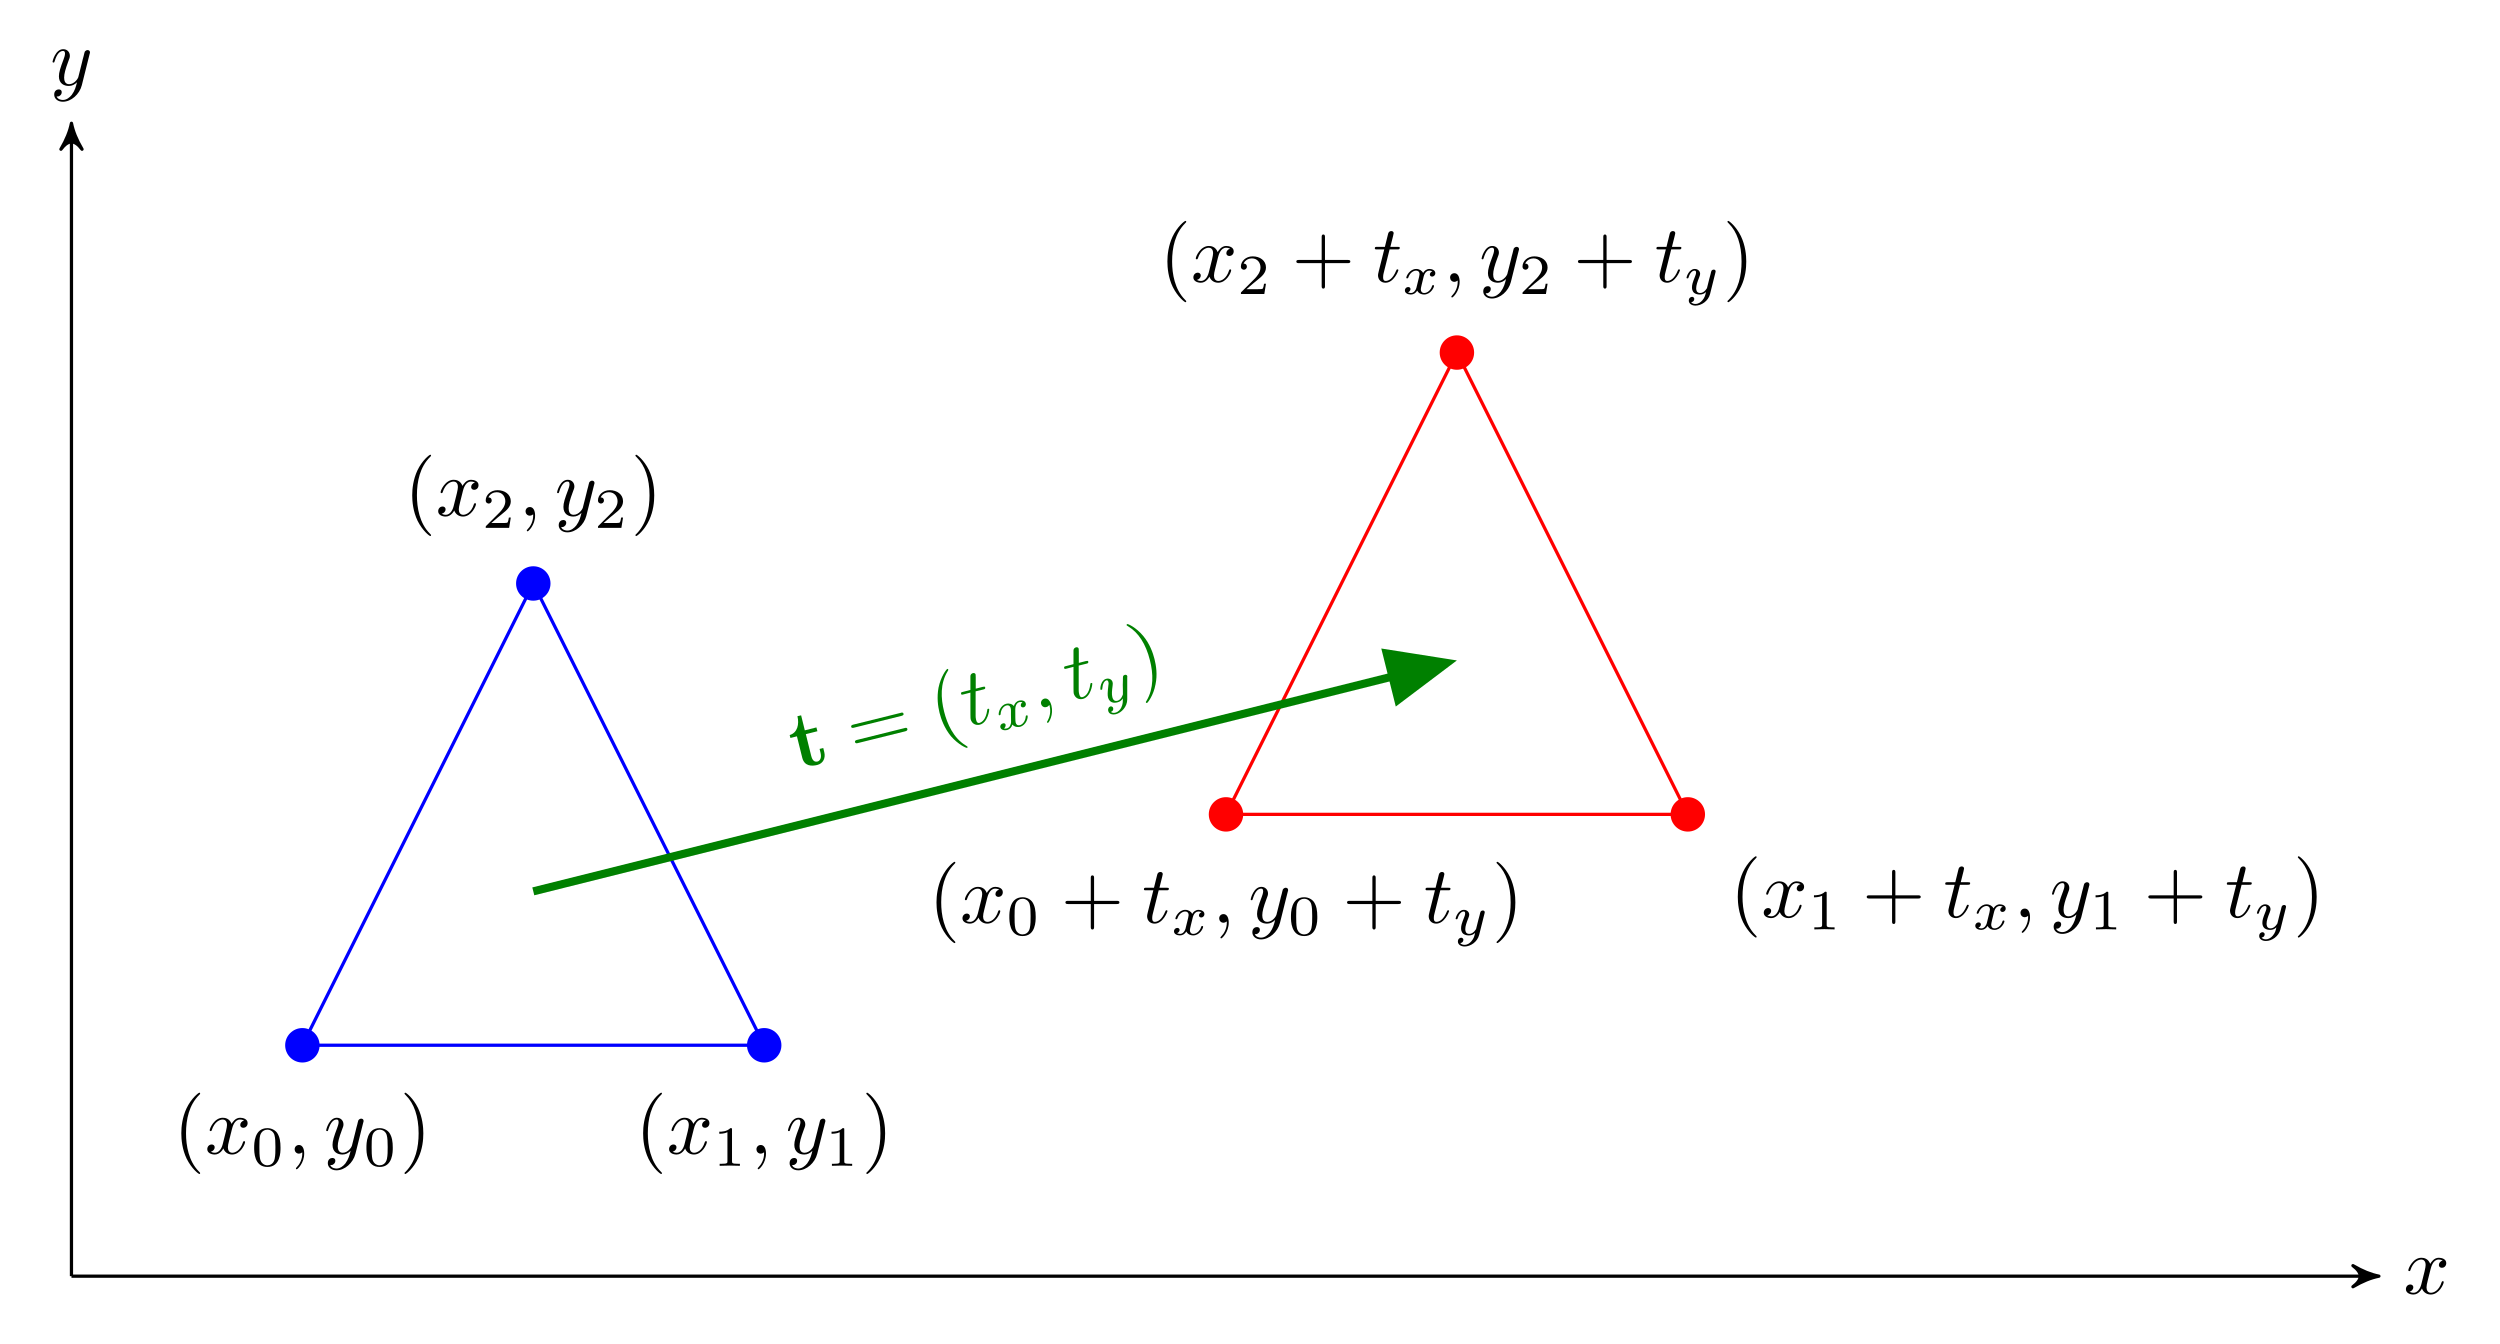
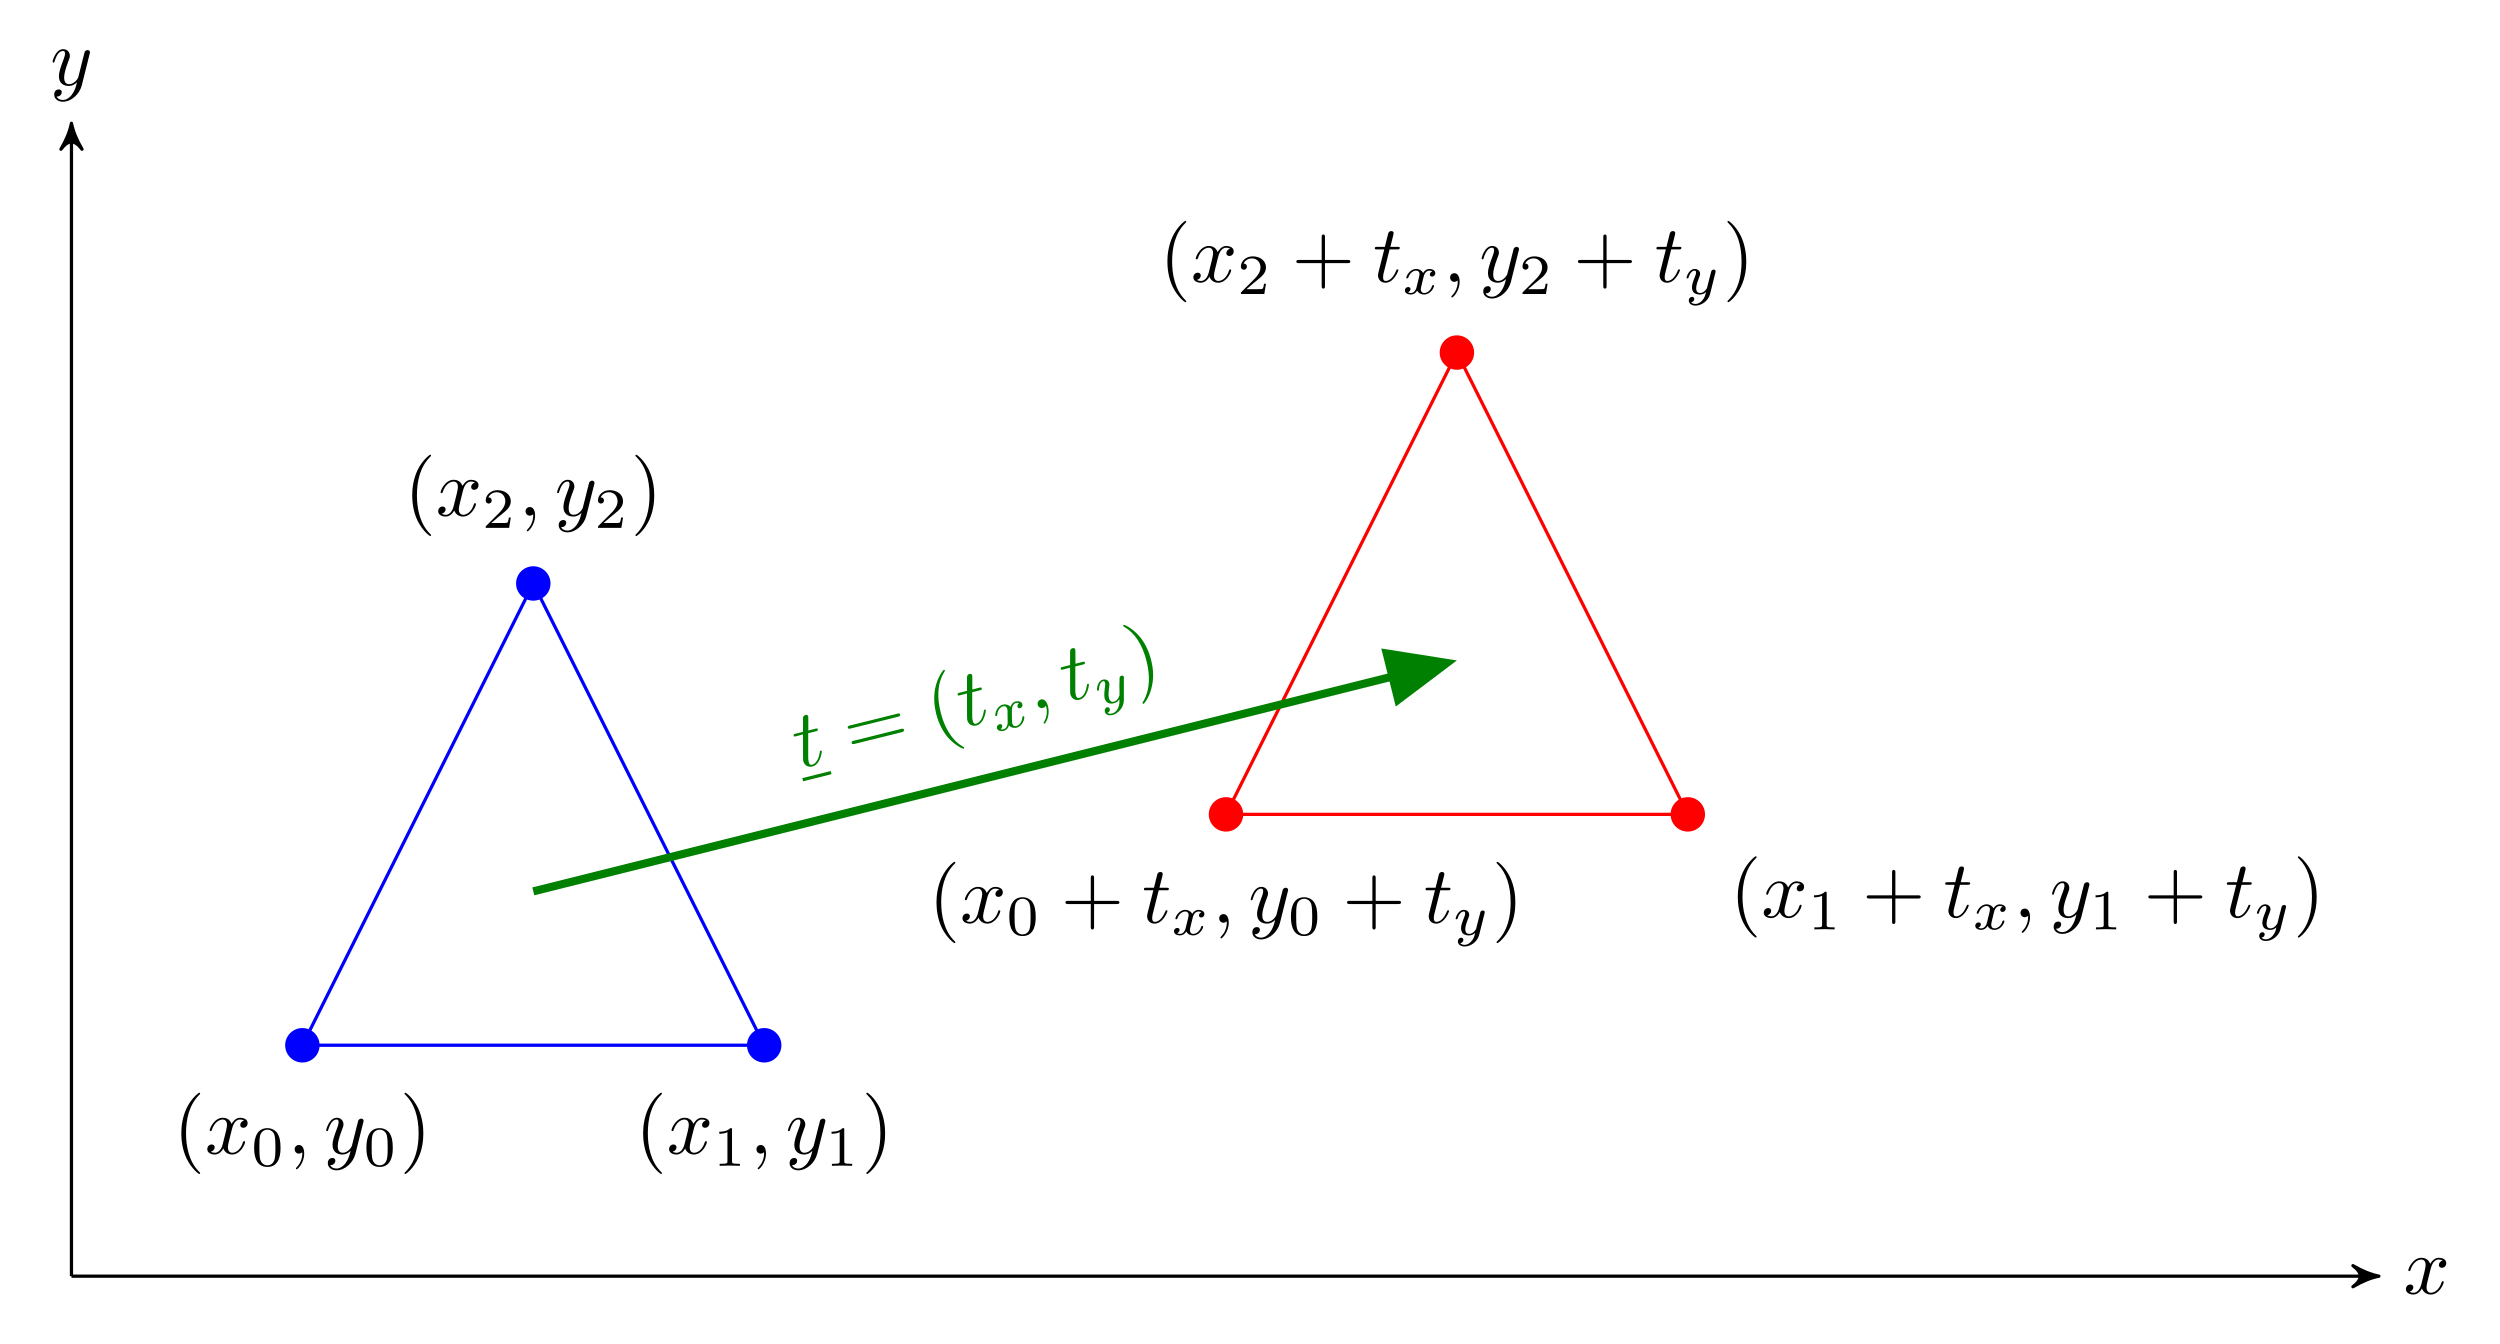
<svg xmlns="http://www.w3.org/2000/svg" xmlns:xlink="http://www.w3.org/1999/xlink" width="306.91" height="164.968" viewBox="0 0 306.91 164.968">
  <defs>
    <g>
      <g id="glyph-0-0">
        <path d="M 3.328 -3.016 C 3.391 -3.266 3.625 -4.188 4.312 -4.188 C 4.359 -4.188 4.609 -4.188 4.812 -4.062 C 4.531 -4 4.344 -3.766 4.344 -3.516 C 4.344 -3.359 4.453 -3.172 4.719 -3.172 C 4.938 -3.172 5.25 -3.344 5.25 -3.75 C 5.25 -4.266 4.672 -4.406 4.328 -4.406 C 3.75 -4.406 3.406 -3.875 3.281 -3.656 C 3.031 -4.312 2.5 -4.406 2.203 -4.406 C 1.172 -4.406 0.594 -3.125 0.594 -2.875 C 0.594 -2.766 0.703 -2.766 0.719 -2.766 C 0.797 -2.766 0.828 -2.797 0.844 -2.875 C 1.188 -3.938 1.844 -4.188 2.188 -4.188 C 2.375 -4.188 2.719 -4.094 2.719 -3.516 C 2.719 -3.203 2.547 -2.547 2.188 -1.141 C 2.031 -0.531 1.672 -0.109 1.234 -0.109 C 1.172 -0.109 0.953 -0.109 0.734 -0.234 C 0.984 -0.297 1.203 -0.5 1.203 -0.781 C 1.203 -1.047 0.984 -1.125 0.844 -1.125 C 0.531 -1.125 0.297 -0.875 0.297 -0.547 C 0.297 -0.094 0.781 0.109 1.219 0.109 C 1.891 0.109 2.25 -0.594 2.266 -0.641 C 2.391 -0.281 2.75 0.109 3.344 0.109 C 4.375 0.109 4.938 -1.172 4.938 -1.422 C 4.938 -1.531 4.859 -1.531 4.828 -1.531 C 4.734 -1.531 4.719 -1.484 4.688 -1.422 C 4.359 -0.344 3.688 -0.109 3.375 -0.109 C 2.984 -0.109 2.828 -0.422 2.828 -0.766 C 2.828 -0.984 2.875 -1.203 2.984 -1.641 Z M 3.328 -3.016 " />
      </g>
      <g id="glyph-0-1">
        <path d="M 4.844 -3.797 C 4.891 -3.938 4.891 -3.953 4.891 -4.031 C 4.891 -4.203 4.75 -4.297 4.594 -4.297 C 4.5 -4.297 4.344 -4.234 4.25 -4.094 C 4.234 -4.031 4.141 -3.734 4.109 -3.547 C 4.031 -3.297 3.969 -3.016 3.906 -2.75 L 3.453 -0.953 C 3.422 -0.812 2.984 -0.109 2.328 -0.109 C 1.828 -0.109 1.719 -0.547 1.719 -0.922 C 1.719 -1.375 1.891 -2 2.219 -2.875 C 2.375 -3.281 2.422 -3.391 2.422 -3.594 C 2.422 -4.031 2.109 -4.406 1.609 -4.406 C 0.656 -4.406 0.297 -2.953 0.297 -2.875 C 0.297 -2.766 0.391 -2.766 0.406 -2.766 C 0.516 -2.766 0.516 -2.797 0.562 -2.953 C 0.844 -3.891 1.234 -4.188 1.578 -4.188 C 1.656 -4.188 1.828 -4.188 1.828 -3.875 C 1.828 -3.625 1.719 -3.359 1.656 -3.172 C 1.25 -2.109 1.078 -1.547 1.078 -1.078 C 1.078 -0.188 1.703 0.109 2.297 0.109 C 2.688 0.109 3.016 -0.062 3.297 -0.344 C 3.172 0.172 3.047 0.672 2.656 1.203 C 2.391 1.531 2.016 1.828 1.562 1.828 C 1.422 1.828 0.969 1.797 0.797 1.406 C 0.953 1.406 1.094 1.406 1.219 1.281 C 1.328 1.203 1.422 1.062 1.422 0.875 C 1.422 0.562 1.156 0.531 1.062 0.531 C 0.828 0.531 0.5 0.688 0.5 1.172 C 0.5 1.672 0.938 2.047 1.562 2.047 C 2.578 2.047 3.609 1.141 3.891 0.016 Z M 4.844 -3.797 " />
      </g>
      <g id="glyph-0-2">
        <path d="M 2.031 -0.016 C 2.031 -0.672 1.781 -1.062 1.391 -1.062 C 1.062 -1.062 0.859 -0.812 0.859 -0.531 C 0.859 -0.266 1.062 0 1.391 0 C 1.5 0 1.641 -0.047 1.734 -0.125 C 1.766 -0.156 1.781 -0.156 1.781 -0.156 C 1.797 -0.156 1.797 -0.156 1.797 -0.016 C 1.797 0.734 1.453 1.328 1.125 1.656 C 1.016 1.766 1.016 1.781 1.016 1.812 C 1.016 1.891 1.062 1.922 1.109 1.922 C 1.219 1.922 2.031 1.156 2.031 -0.016 Z M 2.031 -0.016 " />
      </g>
      <g id="glyph-0-3">
        <path d="M 2.047 -3.984 L 2.984 -3.984 C 3.188 -3.984 3.297 -3.984 3.297 -4.188 C 3.297 -4.297 3.188 -4.297 3.016 -4.297 L 2.141 -4.297 C 2.5 -5.719 2.547 -5.906 2.547 -5.969 C 2.547 -6.141 2.422 -6.234 2.25 -6.234 C 2.219 -6.234 1.938 -6.234 1.859 -5.875 L 1.469 -4.297 L 0.531 -4.297 C 0.328 -4.297 0.234 -4.297 0.234 -4.109 C 0.234 -3.984 0.312 -3.984 0.516 -3.984 L 1.391 -3.984 C 0.672 -1.156 0.625 -0.984 0.625 -0.812 C 0.625 -0.266 1 0.109 1.547 0.109 C 2.562 0.109 3.125 -1.344 3.125 -1.422 C 3.125 -1.531 3.047 -1.531 3.016 -1.531 C 2.922 -1.531 2.906 -1.5 2.859 -1.391 C 2.438 -0.344 1.906 -0.109 1.562 -0.109 C 1.359 -0.109 1.25 -0.234 1.25 -0.562 C 1.25 -0.812 1.281 -0.875 1.312 -1.047 Z M 2.047 -3.984 " />
      </g>
      <g id="glyph-1-0">
        <path d="M 3.297 2.391 C 3.297 2.359 3.297 2.344 3.125 2.172 C 1.891 0.922 1.562 -0.969 1.562 -2.5 C 1.562 -4.234 1.938 -5.969 3.172 -7.203 C 3.297 -7.328 3.297 -7.344 3.297 -7.375 C 3.297 -7.453 3.266 -7.484 3.203 -7.484 C 3.094 -7.484 2.203 -6.797 1.609 -5.531 C 1.109 -4.438 0.984 -3.328 0.984 -2.5 C 0.984 -1.719 1.094 -0.516 1.641 0.625 C 2.25 1.844 3.094 2.5 3.203 2.5 C 3.266 2.5 3.297 2.469 3.297 2.391 Z M 3.297 2.391 " />
      </g>
      <g id="glyph-1-1">
        <path d="M 2.875 -2.5 C 2.875 -3.266 2.766 -4.469 2.219 -5.609 C 1.625 -6.828 0.766 -7.484 0.672 -7.484 C 0.609 -7.484 0.562 -7.438 0.562 -7.375 C 0.562 -7.344 0.562 -7.328 0.75 -7.141 C 1.734 -6.156 2.297 -4.578 2.297 -2.5 C 2.297 -0.781 1.938 0.969 0.703 2.219 C 0.562 2.344 0.562 2.359 0.562 2.391 C 0.562 2.453 0.609 2.5 0.672 2.5 C 0.766 2.5 1.672 1.812 2.25 0.547 C 2.766 -0.547 2.875 -1.656 2.875 -2.5 Z M 2.875 -2.5 " />
      </g>
      <g id="glyph-1-2">
        <path d="M 4.078 -2.297 L 6.859 -2.297 C 7 -2.297 7.188 -2.297 7.188 -2.5 C 7.188 -2.688 7 -2.688 6.859 -2.688 L 4.078 -2.688 L 4.078 -5.484 C 4.078 -5.625 4.078 -5.812 3.875 -5.812 C 3.672 -5.812 3.672 -5.625 3.672 -5.484 L 3.672 -2.688 L 0.891 -2.688 C 0.75 -2.688 0.562 -2.688 0.562 -2.5 C 0.562 -2.297 0.75 -2.297 0.891 -2.297 L 3.672 -2.297 L 3.672 0.5 C 3.672 0.641 3.672 0.828 3.875 0.828 C 4.078 0.828 4.078 0.641 4.078 0.5 Z M 4.078 -2.297 " />
      </g>
      <g id="glyph-2-0">
        <path d="M 3.594 -2.219 C 3.594 -2.984 3.5 -3.547 3.188 -4.031 C 2.969 -4.344 2.531 -4.625 1.984 -4.625 C 0.359 -4.625 0.359 -2.719 0.359 -2.219 C 0.359 -1.719 0.359 0.141 1.984 0.141 C 3.594 0.141 3.594 -1.719 3.594 -2.219 Z M 1.984 -0.062 C 1.656 -0.062 1.234 -0.25 1.094 -0.812 C 1 -1.219 1 -1.797 1 -2.312 C 1 -2.828 1 -3.359 1.094 -3.734 C 1.25 -4.281 1.688 -4.438 1.984 -4.438 C 2.359 -4.438 2.719 -4.203 2.844 -3.797 C 2.953 -3.422 2.969 -2.922 2.969 -2.312 C 2.969 -1.797 2.969 -1.281 2.875 -0.844 C 2.734 -0.203 2.266 -0.062 1.984 -0.062 Z M 1.984 -0.062 " />
      </g>
      <g id="glyph-2-1">
        <path d="M 2.328 -4.438 C 2.328 -4.625 2.328 -4.625 2.125 -4.625 C 1.672 -4.188 1.047 -4.188 0.766 -4.188 L 0.766 -3.938 C 0.922 -3.938 1.391 -3.938 1.766 -4.125 L 1.766 -0.578 C 1.766 -0.344 1.766 -0.25 1.078 -0.25 L 0.812 -0.25 L 0.812 0 C 0.938 0 1.797 -0.031 2.047 -0.031 C 2.266 -0.031 3.141 0 3.297 0 L 3.297 -0.25 L 3.031 -0.25 C 2.328 -0.25 2.328 -0.344 2.328 -0.578 Z M 2.328 -4.438 " />
      </g>
      <g id="glyph-2-2">
        <path d="M 3.516 -1.266 L 3.281 -1.266 C 3.266 -1.109 3.188 -0.703 3.094 -0.641 C 3.047 -0.594 2.516 -0.594 2.406 -0.594 L 1.125 -0.594 C 1.859 -1.234 2.109 -1.438 2.516 -1.766 C 3.031 -2.172 3.516 -2.609 3.516 -3.266 C 3.516 -4.109 2.781 -4.625 1.891 -4.625 C 1.031 -4.625 0.438 -4.016 0.438 -3.375 C 0.438 -3.031 0.734 -2.984 0.812 -2.984 C 0.969 -2.984 1.172 -3.109 1.172 -3.359 C 1.172 -3.484 1.125 -3.734 0.766 -3.734 C 0.984 -4.219 1.453 -4.375 1.781 -4.375 C 2.484 -4.375 2.844 -3.828 2.844 -3.266 C 2.844 -2.656 2.406 -2.188 2.188 -1.938 L 0.516 -0.266 C 0.438 -0.203 0.438 -0.188 0.438 0 L 3.312 0 Z M 3.516 -1.266 " />
      </g>
      <g id="glyph-3-0">
        <path d="M 1.734 -0.734 C 1.672 -0.5 1.438 -0.125 1.078 -0.125 C 1.062 -0.125 0.844 -0.125 0.703 -0.219 C 0.984 -0.312 1.016 -0.562 1.016 -0.609 C 1.016 -0.766 0.891 -0.859 0.734 -0.859 C 0.531 -0.859 0.328 -0.703 0.328 -0.438 C 0.328 -0.094 0.719 0.062 1.062 0.062 C 1.391 0.062 1.672 -0.125 1.844 -0.422 C 2.016 -0.062 2.391 0.062 2.672 0.062 C 3.484 0.062 3.906 -0.797 3.906 -1 C 3.906 -1.094 3.812 -1.094 3.797 -1.094 C 3.688 -1.094 3.688 -1.047 3.656 -0.969 C 3.516 -0.484 3.094 -0.125 2.703 -0.125 C 2.422 -0.125 2.281 -0.312 2.281 -0.578 C 2.281 -0.766 2.453 -1.391 2.641 -2.172 C 2.781 -2.703 3.094 -2.875 3.328 -2.875 C 3.344 -2.875 3.547 -2.875 3.703 -2.781 C 3.484 -2.719 3.391 -2.516 3.391 -2.391 C 3.391 -2.25 3.516 -2.141 3.672 -2.141 C 3.828 -2.141 4.062 -2.266 4.062 -2.562 C 4.062 -2.953 3.609 -3.078 3.344 -3.078 C 2.984 -3.078 2.703 -2.844 2.562 -2.578 C 2.438 -2.859 2.109 -3.078 1.719 -3.078 C 0.938 -3.078 0.5 -2.219 0.5 -2 C 0.5 -1.922 0.594 -1.922 0.609 -1.922 C 0.703 -1.922 0.703 -1.938 0.75 -2.031 C 0.922 -2.578 1.359 -2.875 1.703 -2.875 C 1.938 -2.875 2.125 -2.75 2.125 -2.422 C 2.125 -2.281 2.031 -1.938 1.969 -1.688 Z M 1.734 -0.734 " />
      </g>
      <g id="glyph-3-1">
        <path d="M 3.875 -2.625 C 3.906 -2.719 3.906 -2.734 3.906 -2.781 C 3.906 -2.922 3.797 -3 3.672 -3 C 3.594 -3 3.469 -2.969 3.391 -2.844 C 3.359 -2.797 3.312 -2.578 3.281 -2.438 L 3.125 -1.859 C 3.094 -1.688 2.875 -0.812 2.844 -0.734 C 2.844 -0.734 2.531 -0.125 2 -0.125 C 1.516 -0.125 1.516 -0.578 1.516 -0.703 C 1.516 -1.078 1.672 -1.516 1.891 -2.062 C 1.969 -2.281 2 -2.359 2 -2.484 C 2 -2.812 1.719 -3.078 1.344 -3.078 C 0.641 -3.078 0.328 -2.125 0.328 -2 C 0.328 -1.922 0.422 -1.922 0.453 -1.922 C 0.547 -1.922 0.547 -1.953 0.578 -2.031 C 0.75 -2.609 1.047 -2.875 1.328 -2.875 C 1.438 -2.875 1.5 -2.797 1.5 -2.641 C 1.5 -2.469 1.438 -2.328 1.406 -2.234 C 1.062 -1.375 1 -1.125 1 -0.812 C 1 -0.703 1 -0.375 1.266 -0.141 C 1.484 0.031 1.781 0.062 1.969 0.062 C 2.25 0.062 2.5 -0.031 2.719 -0.25 C 2.641 0.141 2.562 0.438 2.266 0.781 C 2.078 1 1.797 1.219 1.422 1.219 C 1.375 1.219 1.047 1.219 0.906 1 C 1.281 0.953 1.281 0.625 1.281 0.609 C 1.281 0.391 1.078 0.344 1.016 0.344 C 0.844 0.344 0.609 0.484 0.609 0.812 C 0.609 1.156 0.938 1.422 1.438 1.422 C 2.141 1.422 3 0.875 3.219 0 Z M 3.875 -2.625 " />
      </g>
      <g id="glyph-4-0">
-         <path d="M 0.047 -4.078 L 0.703 -1.438 C 0.969 -0.406 1.844 -0.391 2.547 -0.562 C 3.281 -0.75 3.578 -1.422 3.406 -2.125 L 3.281 -2.641 L 2.828 -2.531 L 2.953 -2.031 C 3.109 -1.375 2.844 -1.062 2.578 -0.984 C 2.016 -0.844 1.859 -1.469 1.797 -1.688 L 1.141 -4.344 L 2.562 -4.703 L 2.438 -5.172 L 1.016 -4.812 L 0.562 -6.656 L 0.109 -6.547 C 0.344 -5.578 0.125 -4.516 -0.844 -4.234 L -0.75 -3.875 Z M 0.047 -4.078 " />
+         <path d="M 1.016 -4.359 L 1.922 -4.578 C 2.125 -4.625 2.234 -4.656 2.188 -4.859 C 2.156 -4.969 2.047 -4.938 1.875 -4.906 L 1.031 -4.688 C 1.031 -6.156 1.031 -6.359 1.016 -6.422 C 0.984 -6.578 0.828 -6.641 0.672 -6.594 C 0.641 -6.578 0.359 -6.516 0.375 -6.156 L 0.375 -4.531 L -0.531 -4.297 C -0.734 -4.25 -0.812 -4.234 -0.766 -4.047 C -0.734 -3.922 -0.672 -3.938 -0.469 -3.984 L 0.375 -4.203 C 0.375 -1.281 0.375 -1.109 0.406 -0.938 C 0.547 -0.406 1 -0.141 1.531 -0.266 C 2.516 -0.516 2.703 -2.062 2.688 -2.141 C 2.656 -2.25 2.578 -2.219 2.547 -2.219 C 2.453 -2.188 2.453 -2.156 2.438 -2.031 C 2.281 -0.922 1.812 -0.578 1.484 -0.484 C 1.281 -0.438 1.156 -0.531 1.078 -0.844 C 1.016 -1.078 1.031 -1.156 1.016 -1.328 Z M 1.016 -4.359 " />
+       </g>
+       <g id="glyph-4-1">
+         <path d="M 1.969 -0.516 C 1.812 -1.156 1.484 -1.469 1.094 -1.375 C 0.781 -1.281 0.625 -0.984 0.703 -0.719 C 0.766 -0.453 1.031 -0.25 1.344 -0.344 C 1.453 -0.359 1.578 -0.438 1.656 -0.547 C 1.688 -0.578 1.703 -0.594 1.703 -0.594 C 1.719 -0.594 1.719 -0.594 1.75 -0.453 C 1.922 0.281 1.734 0.922 1.5 1.344 C 1.406 1.469 1.422 1.484 1.422 1.516 C 1.438 1.578 1.5 1.609 1.547 1.594 C 1.656 1.562 2.25 0.625 1.969 -0.516 Z M 1.969 -0.516 " />
      </g>
      <g id="glyph-5-0">
        <path d="M 5.844 -4.828 C 6 -4.875 6.172 -4.922 6.125 -5.094 C 6.078 -5.297 5.906 -5.25 5.766 -5.203 L -0.031 -3.766 C -0.156 -3.734 -0.344 -3.688 -0.297 -3.484 C -0.25 -3.312 -0.062 -3.359 0.062 -3.391 Z M 6.328 -2.938 C 6.469 -2.984 6.641 -3.031 6.594 -3.234 C 6.547 -3.422 6.375 -3.375 6.219 -3.328 L 0.438 -1.891 C 0.312 -1.859 0.125 -1.812 0.172 -1.625 C 0.219 -1.422 0.406 -1.469 0.531 -1.5 Z M 6.328 -2.938 " />
      </g>
      <g id="glyph-5-1">
        <path d="M 3.781 1.516 C 3.781 1.484 3.766 1.484 3.562 1.344 C 2.047 0.438 1.281 -1.312 0.906 -2.797 C 0.484 -4.484 0.422 -6.266 1.328 -7.75 C 1.422 -7.906 1.422 -7.922 1.422 -7.953 C 1.391 -8.031 1.359 -8.062 1.297 -8.047 C 1.188 -8.016 0.5 -7.125 0.219 -5.75 C 0 -4.578 0.141 -3.469 0.344 -2.656 C 0.531 -1.906 0.938 -0.766 1.75 0.219 C 2.641 1.234 3.609 1.672 3.719 1.641 C 3.781 1.625 3.797 1.594 3.781 1.516 Z M 3.781 1.516 " />
      </g>
      <g id="glyph-5-2">
        <path d="M 2.188 -3.125 C 2 -3.875 1.609 -5 0.797 -5.969 C -0.078 -7.016 -1.062 -7.453 -1.156 -7.422 C -1.219 -7.406 -1.25 -7.359 -1.234 -7.297 C -1.234 -7.266 -1.234 -7.25 -1 -7.109 C 0.188 -6.391 1.125 -5 1.625 -2.984 C 2.047 -1.328 2.109 0.469 1.219 1.984 C 1.109 2.141 1.125 2.141 1.125 2.172 C 1.141 2.234 1.203 2.281 1.266 2.266 C 1.359 2.234 2.062 1.359 2.312 -0.016 C 2.562 -1.203 2.391 -2.312 2.188 -3.125 Z M 2.188 -3.125 " />
      </g>
      <g id="glyph-6-0">
-         <path d="M 1.016 -4.359 L 1.922 -4.578 C 2.125 -4.625 2.234 -4.656 2.188 -4.859 C 2.156 -4.969 2.047 -4.938 1.875 -4.906 L 1.031 -4.688 C 1.031 -6.156 1.031 -6.359 1.016 -6.422 C 0.984 -6.578 0.828 -6.641 0.672 -6.594 C 0.641 -6.578 0.359 -6.516 0.375 -6.156 L 0.375 -4.531 L -0.531 -4.297 C -0.734 -4.25 -0.812 -4.234 -0.766 -4.047 C -0.734 -3.922 -0.672 -3.938 -0.469 -3.984 L 0.375 -4.203 C 0.375 -1.281 0.375 -1.109 0.406 -0.938 C 0.547 -0.406 1 -0.141 1.531 -0.266 C 2.516 -0.516 2.703 -2.062 2.688 -2.141 C 2.656 -2.25 2.578 -2.219 2.547 -2.219 C 2.453 -2.188 2.453 -2.156 2.438 -2.031 C 2.281 -0.922 1.812 -0.578 1.484 -0.484 C 1.281 -0.438 1.156 -0.531 1.078 -0.844 C 1.016 -1.078 1.031 -1.156 1.016 -1.328 Z M 1.016 -4.359 " />
+         <path d="M 1.516 -1.141 C 1.5 -0.891 1.359 -0.469 1.016 -0.391 C 1 -0.375 0.781 -0.328 0.641 -0.391 C 0.875 -0.531 0.844 -0.797 0.844 -0.844 C 0.797 -1 0.656 -1.047 0.516 -1 C 0.312 -0.953 0.141 -0.766 0.203 -0.5 C 0.297 -0.172 0.719 -0.109 1.047 -0.188 C 1.359 -0.281 1.594 -0.531 1.672 -0.859 C 1.938 -0.547 2.328 -0.516 2.609 -0.578 C 3.391 -0.781 3.609 -1.719 3.547 -1.922 C 3.531 -2.016 3.438 -1.984 3.422 -1.984 C 3.312 -1.953 3.328 -1.906 3.312 -1.828 C 3.281 -1.328 2.969 -0.875 2.594 -0.781 C 2.312 -0.719 2.141 -0.844 2.078 -1.109 C 2.031 -1.297 2.031 -1.938 2.031 -2.75 C 2.047 -3.297 2.297 -3.547 2.531 -3.609 C 2.547 -3.609 2.734 -3.656 2.922 -3.594 C 2.719 -3.484 2.688 -3.266 2.719 -3.141 C 2.75 -3.016 2.891 -2.938 3.047 -2.969 C 3.203 -3 3.391 -3.188 3.312 -3.469 C 3.219 -3.844 2.75 -3.859 2.5 -3.797 C 2.141 -3.703 1.938 -3.422 1.859 -3.125 C 1.672 -3.375 1.297 -3.5 0.922 -3.406 C 0.156 -3.219 -0.047 -2.281 0 -2.062 C 0.016 -1.984 0.109 -2 0.125 -2 C 0.219 -2.031 0.219 -2.047 0.234 -2.156 C 0.266 -2.719 0.609 -3.125 0.953 -3.203 C 1.172 -3.266 1.391 -3.188 1.469 -2.859 C 1.516 -2.734 1.5 -2.375 1.5 -2.125 Z M 1.516 -1.141 " />
      </g>
      <g id="glyph-6-1">
-         <path d="M 1.969 -0.516 C 1.812 -1.156 1.484 -1.469 1.094 -1.375 C 0.781 -1.281 0.625 -0.984 0.703 -0.719 C 0.766 -0.453 1.031 -0.25 1.344 -0.344 C 1.453 -0.359 1.578 -0.438 1.656 -0.547 C 1.688 -0.578 1.703 -0.594 1.703 -0.594 C 1.719 -0.594 1.719 -0.594 1.75 -0.453 C 1.922 0.281 1.734 0.922 1.5 1.344 C 1.406 1.469 1.422 1.484 1.422 1.516 C 1.438 1.578 1.5 1.609 1.547 1.594 C 1.656 1.562 2.25 0.625 1.969 -0.516 Z M 1.969 -0.516 " />
-       </g>
-       <g id="glyph-7-0">
-         <path d="M 1.516 -1.141 C 1.5 -0.891 1.359 -0.469 1.016 -0.391 C 1 -0.375 0.781 -0.328 0.641 -0.391 C 0.875 -0.531 0.844 -0.797 0.844 -0.844 C 0.797 -1 0.656 -1.047 0.516 -1 C 0.312 -0.953 0.141 -0.766 0.203 -0.5 C 0.297 -0.172 0.719 -0.109 1.047 -0.188 C 1.359 -0.281 1.594 -0.531 1.672 -0.859 C 1.938 -0.547 2.328 -0.516 2.609 -0.578 C 3.391 -0.781 3.609 -1.719 3.547 -1.922 C 3.531 -2.016 3.438 -1.984 3.422 -1.984 C 3.312 -1.953 3.328 -1.906 3.312 -1.828 C 3.281 -1.328 2.969 -0.875 2.594 -0.781 C 2.312 -0.719 2.141 -0.844 2.078 -1.109 C 2.031 -1.297 2.031 -1.938 2.031 -2.75 C 2.047 -3.297 2.297 -3.547 2.531 -3.609 C 2.547 -3.609 2.734 -3.656 2.922 -3.594 C 2.719 -3.484 2.688 -3.266 2.719 -3.141 C 2.75 -3.016 2.891 -2.938 3.047 -2.969 C 3.203 -3 3.391 -3.188 3.312 -3.469 C 3.219 -3.844 2.75 -3.859 2.5 -3.797 C 2.141 -3.703 1.938 -3.422 1.859 -3.125 C 1.672 -3.375 1.297 -3.5 0.922 -3.406 C 0.156 -3.219 -0.047 -2.281 0 -2.062 C 0.016 -1.984 0.109 -2 0.125 -2 C 0.219 -2.031 0.219 -2.047 0.234 -2.156 C 0.266 -2.719 0.609 -3.125 0.953 -3.203 C 1.172 -3.266 1.391 -3.188 1.469 -2.859 C 1.516 -2.734 1.5 -2.375 1.5 -2.125 Z M 1.516 -1.141 " />
-       </g>
-       <g id="glyph-7-1">
        <path d="M 3.125 -3.484 C 3.141 -3.594 3.141 -3.609 3.125 -3.656 C 3.094 -3.781 2.953 -3.828 2.828 -3.797 C 2.75 -3.781 2.641 -3.719 2.609 -3.594 C 2.594 -3.531 2.594 -3.297 2.594 -3.156 L 2.578 -2.562 C 2.594 -2.391 2.594 -1.484 2.594 -1.406 C 2.594 -1.406 2.422 -0.734 1.906 -0.609 C 1.438 -0.5 1.328 -0.938 1.297 -1.062 C 1.203 -1.422 1.25 -1.875 1.328 -2.453 C 1.359 -2.703 1.359 -2.766 1.328 -2.891 C 1.25 -3.219 0.922 -3.406 0.547 -3.312 C -0.125 -3.141 -0.203 -2.141 -0.172 -2.016 C -0.156 -1.938 -0.062 -1.969 -0.031 -1.969 C 0.062 -1.984 0.062 -2.016 0.062 -2.109 C 0.109 -2.719 0.312 -3.047 0.578 -3.125 C 0.688 -3.141 0.781 -3.078 0.812 -2.922 C 0.859 -2.75 0.828 -2.609 0.812 -2.516 C 0.703 -1.578 0.703 -1.344 0.766 -1.031 C 0.797 -0.938 0.875 -0.609 1.203 -0.453 C 1.438 -0.328 1.75 -0.375 1.922 -0.422 C 2.203 -0.484 2.422 -0.641 2.578 -0.906 C 2.594 -0.5 2.594 -0.203 2.391 0.219 C 2.266 0.469 2.047 0.75 1.672 0.844 C 1.625 0.859 1.312 0.938 1.125 0.75 C 1.484 0.609 1.406 0.297 1.391 0.281 C 1.344 0.062 1.125 0.062 1.062 0.078 C 0.891 0.125 0.719 0.328 0.797 0.641 C 0.875 0.984 1.25 1.141 1.734 1.031 C 2.422 0.859 3.125 0.109 3.125 -0.781 Z M 3.125 -3.484 " />
      </g>
    </g>
  </defs>
  <path fill="none" stroke-width="0.399" stroke-linecap="butt" stroke-linejoin="miter" stroke="rgb(0%, 0%, 0%)" stroke-opacity="1" stroke-miterlimit="10" d="M -0.002 0.001 L 282.471 0.001 " transform="matrix(1, 0, 0, -1, 8.775, 156.669)" />
  <path fill-rule="nonzero" fill="rgb(0%, 0%, 0%)" fill-opacity="1" stroke-width="0.399" stroke-linecap="butt" stroke-linejoin="round" stroke="rgb(0%, 0%, 0%)" stroke-opacity="1" stroke-miterlimit="10" d="M 0.796 0.001 C -0.2 0.2 -1.196 0.599 -2.391 1.294 C -1.196 0.399 -1.196 -0.397 -2.391 -1.296 C -1.196 -0.597 -0.2 -0.198 0.796 0.001 Z M 0.796 0.001 " transform="matrix(1, 0, 0, -1, 291.2468, 156.669)" />
  <g fill="rgb(0%, 0%, 0%)" fill-opacity="1">
    <use xlink:href="#glyph-0-0" x="295.062" y="158.814" />
  </g>
  <path fill="none" stroke-width="0.399" stroke-linecap="butt" stroke-linejoin="miter" stroke="rgb(0%, 0%, 0%)" stroke-opacity="1" stroke-miterlimit="10" d="M -0.002 0.001 L -0.002 140.739 " transform="matrix(1, 0, 0, -1, 8.775, 156.669)" />
  <path fill-rule="nonzero" fill="rgb(0%, 0%, 0%)" fill-opacity="1" stroke-width="0.399" stroke-linecap="butt" stroke-linejoin="round" stroke="rgb(0%, 0%, 0%)" stroke-opacity="1" stroke-miterlimit="10" d="M 0.798 0.002 C -0.198 0.201 -1.194 0.599 -2.389 1.295 C -1.194 0.4 -1.194 -0.397 -2.389 -1.295 C -1.194 -0.596 -0.198 -0.198 0.798 0.002 Z M 0.798 0.002 " transform="matrix(0, -1, -1, 0, 8.775, 15.93122)" />
  <g fill="rgb(0%, 0%, 0%)" fill-opacity="1">
    <use xlink:href="#glyph-0-1" x="6.154" y="10.444" />
  </g>
  <path fill="none" stroke-width="0.399" stroke-linecap="butt" stroke-linejoin="miter" stroke="rgb(0%, 0%, 100%)" stroke-opacity="1" stroke-miterlimit="10" d="M 28.346 28.349 L 85.041 28.349 L 56.694 85.04 Z M 28.346 28.349 " transform="matrix(1, 0, 0, -1, 8.775, 156.669)" />
  <path fill="none" stroke-width="0.399" stroke-linecap="butt" stroke-linejoin="miter" stroke="rgb(100%, 0%, 0%)" stroke-opacity="1" stroke-miterlimit="10" d="M 141.733 56.692 L 198.428 56.692 L 170.08 113.388 Z M 141.733 56.692 " transform="matrix(1, 0, 0, -1, 8.775, 156.669)" />
  <path fill-rule="nonzero" fill="rgb(0%, 0%, 100%)" fill-opacity="1" d="M 39.234 128.32 C 39.234 127.156 38.289 126.207 37.121 126.207 C 35.953 126.207 35.008 127.156 35.008 128.32 C 35.008 129.488 35.953 130.438 37.121 130.438 C 38.289 130.438 39.234 129.488 39.234 128.32 Z M 39.234 128.32 " />
  <g fill="rgb(0%, 0%, 0%)" fill-opacity="1">
    <use xlink:href="#glyph-1-0" x="21.275" y="141.626" />
  </g>
  <g fill="rgb(0%, 0%, 0%)" fill-opacity="1">
    <use xlink:href="#glyph-0-0" x="25.149" y="141.626" />
  </g>
  <g fill="rgb(0%, 0%, 0%)" fill-opacity="1">
    <use xlink:href="#glyph-2-0" x="30.843" y="143.12" />
  </g>
  <g fill="rgb(0%, 0%, 0%)" fill-opacity="1">
    <use xlink:href="#glyph-0-2" x="35.313" y="141.626" />
  </g>
  <g fill="rgb(0%, 0%, 0%)" fill-opacity="1">
    <use xlink:href="#glyph-0-1" x="39.744" y="141.626" />
  </g>
  <g fill="rgb(0%, 0%, 0%)" fill-opacity="1">
    <use xlink:href="#glyph-2-0" x="44.625" y="143.12" />
  </g>
  <g fill="rgb(0%, 0%, 0%)" fill-opacity="1">
    <use xlink:href="#glyph-1-1" x="49.094" y="141.626" />
  </g>
  <path fill-rule="nonzero" fill="rgb(0%, 0%, 100%)" fill-opacity="1" d="M 95.93 128.32 C 95.93 127.156 94.984 126.207 93.816 126.207 C 92.648 126.207 91.703 127.156 91.703 128.32 C 91.703 129.488 92.648 130.438 93.816 130.438 C 94.984 130.438 95.93 129.488 95.93 128.32 Z M 95.93 128.32 " />
  <g fill="rgb(0%, 0%, 0%)" fill-opacity="1">
    <use xlink:href="#glyph-1-0" x="77.968" y="141.626" />
  </g>
  <g fill="rgb(0%, 0%, 0%)" fill-opacity="1">
    <use xlink:href="#glyph-0-0" x="81.842" y="141.626" />
  </g>
  <g fill="rgb(0%, 0%, 0%)" fill-opacity="1">
    <use xlink:href="#glyph-2-1" x="87.536" y="143.12" />
  </g>
  <g fill="rgb(0%, 0%, 0%)" fill-opacity="1">
    <use xlink:href="#glyph-0-2" x="92.005" y="141.626" />
  </g>
  <g fill="rgb(0%, 0%, 0%)" fill-opacity="1">
    <use xlink:href="#glyph-0-1" x="96.436" y="141.626" />
  </g>
  <g fill="rgb(0%, 0%, 0%)" fill-opacity="1">
    <use xlink:href="#glyph-2-1" x="101.318" y="143.12" />
  </g>
  <g fill="rgb(0%, 0%, 0%)" fill-opacity="1">
    <use xlink:href="#glyph-1-1" x="105.787" y="141.626" />
  </g>
  <path fill-rule="nonzero" fill="rgb(0%, 0%, 100%)" fill-opacity="1" d="M 67.582 71.629 C 67.582 70.461 66.637 69.516 65.469 69.516 C 64.301 69.516 63.355 70.461 63.355 71.629 C 63.355 72.797 64.301 73.742 65.469 73.742 C 66.637 73.742 67.582 72.797 67.582 71.629 Z M 67.582 71.629 " />
  <g fill="rgb(0%, 0%, 0%)" fill-opacity="1">
    <use xlink:href="#glyph-1-0" x="49.621" y="63.307" />
  </g>
  <g fill="rgb(0%, 0%, 0%)" fill-opacity="1">
    <use xlink:href="#glyph-0-0" x="53.496" y="63.307" />
  </g>
  <g fill="rgb(0%, 0%, 0%)" fill-opacity="1">
    <use xlink:href="#glyph-2-2" x="59.19" y="64.802" />
  </g>
  <g fill="rgb(0%, 0%, 0%)" fill-opacity="1">
    <use xlink:href="#glyph-0-2" x="63.659" y="63.307" />
  </g>
  <g fill="rgb(0%, 0%, 0%)" fill-opacity="1">
    <use xlink:href="#glyph-0-1" x="68.09" y="63.307" />
  </g>
  <g fill="rgb(0%, 0%, 0%)" fill-opacity="1">
    <use xlink:href="#glyph-2-2" x="72.971" y="64.802" />
  </g>
  <g fill="rgb(0%, 0%, 0%)" fill-opacity="1">
    <use xlink:href="#glyph-1-1" x="77.441" y="63.307" />
  </g>
  <path fill-rule="nonzero" fill="rgb(100%, 0%, 0%)" fill-opacity="1" d="M 152.621 99.977 C 152.621 98.809 151.676 97.863 150.508 97.863 C 149.344 97.863 148.395 98.809 148.395 99.977 C 148.395 101.145 149.344 102.09 150.508 102.09 C 151.676 102.09 152.621 101.145 152.621 99.977 Z M 152.621 99.977 " />
  <g fill="rgb(0%, 0%, 0%)" fill-opacity="1">
    <use xlink:href="#glyph-1-0" x="113.984" y="113.28" />
  </g>
  <g fill="rgb(0%, 0%, 0%)" fill-opacity="1">
    <use xlink:href="#glyph-0-0" x="117.859" y="113.28" />
  </g>
  <g fill="rgb(0%, 0%, 0%)" fill-opacity="1">
    <use xlink:href="#glyph-2-0" x="123.552" y="114.774" />
  </g>
  <g fill="rgb(0%, 0%, 0%)" fill-opacity="1">
    <use xlink:href="#glyph-1-2" x="130.236" y="113.28" />
  </g>
  <g fill="rgb(0%, 0%, 0%)" fill-opacity="1">
    <use xlink:href="#glyph-0-3" x="140.198" y="113.28" />
  </g>
  <g fill="rgb(0%, 0%, 0%)" fill-opacity="1">
    <use xlink:href="#glyph-3-0" x="143.796" y="114.774" />
  </g>
  <g fill="rgb(0%, 0%, 0%)" fill-opacity="1">
    <use xlink:href="#glyph-0-2" x="148.812" y="113.28" />
  </g>
  <g fill="rgb(0%, 0%, 0%)" fill-opacity="1">
    <use xlink:href="#glyph-0-1" x="153.243" y="113.28" />
  </g>
  <g fill="rgb(0%, 0%, 0%)" fill-opacity="1">
    <use xlink:href="#glyph-2-0" x="158.124" y="114.774" />
  </g>
  <g fill="rgb(0%, 0%, 0%)" fill-opacity="1">
    <use xlink:href="#glyph-1-2" x="164.807" y="113.28" />
  </g>
  <g fill="rgb(0%, 0%, 0%)" fill-opacity="1">
    <use xlink:href="#glyph-0-3" x="174.77" y="113.28" />
  </g>
  <g fill="rgb(0%, 0%, 0%)" fill-opacity="1">
    <use xlink:href="#glyph-3-1" x="178.368" y="114.774" />
  </g>
  <g fill="rgb(0%, 0%, 0%)" fill-opacity="1">
    <use xlink:href="#glyph-1-1" x="183.156" y="113.28" />
  </g>
  <path fill-rule="nonzero" fill="rgb(100%, 0%, 0%)" fill-opacity="1" d="M 209.316 99.977 C 209.316 98.809 208.371 97.863 207.203 97.863 C 206.035 97.863 205.09 98.809 205.09 99.977 C 205.09 101.145 206.035 102.09 207.203 102.09 C 208.371 102.09 209.316 101.145 209.316 99.977 Z M 209.316 99.977 " />
  <g fill="rgb(0%, 0%, 0%)" fill-opacity="1">
    <use xlink:href="#glyph-1-0" x="212.355" y="112.602" />
  </g>
  <g fill="rgb(0%, 0%, 0%)" fill-opacity="1">
    <use xlink:href="#glyph-0-0" x="216.229" y="112.602" />
  </g>
  <g fill="rgb(0%, 0%, 0%)" fill-opacity="1">
    <use xlink:href="#glyph-2-1" x="221.923" y="114.097" />
  </g>
  <g fill="rgb(0%, 0%, 0%)" fill-opacity="1">
    <use xlink:href="#glyph-1-2" x="228.606" y="112.602" />
  </g>
  <g fill="rgb(0%, 0%, 0%)" fill-opacity="1">
    <use xlink:href="#glyph-0-3" x="238.569" y="112.602" />
  </g>
  <g fill="rgb(0%, 0%, 0%)" fill-opacity="1">
    <use xlink:href="#glyph-3-0" x="242.166" y="114.097" />
  </g>
  <g fill="rgb(0%, 0%, 0%)" fill-opacity="1">
    <use xlink:href="#glyph-0-2" x="247.182" y="112.602" />
  </g>
  <g fill="rgb(0%, 0%, 0%)" fill-opacity="1">
    <use xlink:href="#glyph-0-1" x="251.613" y="112.602" />
  </g>
  <g fill="rgb(0%, 0%, 0%)" fill-opacity="1">
    <use xlink:href="#glyph-2-1" x="256.495" y="114.097" />
  </g>
  <g fill="rgb(0%, 0%, 0%)" fill-opacity="1">
    <use xlink:href="#glyph-1-2" x="263.178" y="112.602" />
  </g>
  <g fill="rgb(0%, 0%, 0%)" fill-opacity="1">
    <use xlink:href="#glyph-0-3" x="273.14" y="112.602" />
  </g>
  <g fill="rgb(0%, 0%, 0%)" fill-opacity="1">
    <use xlink:href="#glyph-3-1" x="276.738" y="114.097" />
  </g>
  <g fill="rgb(0%, 0%, 0%)" fill-opacity="1">
    <use xlink:href="#glyph-1-1" x="281.527" y="112.602" />
  </g>
  <path fill-rule="nonzero" fill="rgb(100%, 0%, 0%)" fill-opacity="1" d="M 180.969 43.281 C 180.969 42.113 180.023 41.168 178.855 41.168 C 177.688 41.168 176.742 42.113 176.742 43.281 C 176.742 44.449 177.688 45.395 178.855 45.395 C 180.023 45.395 180.969 44.449 180.969 43.281 Z M 180.969 43.281 " />
  <g fill="rgb(0%, 0%, 0%)" fill-opacity="1">
    <use xlink:href="#glyph-1-0" x="142.331" y="34.601" />
  </g>
  <g fill="rgb(0%, 0%, 0%)" fill-opacity="1">
    <use xlink:href="#glyph-0-0" x="146.205" y="34.601" />
  </g>
  <g fill="rgb(0%, 0%, 0%)" fill-opacity="1">
    <use xlink:href="#glyph-2-2" x="151.899" y="36.096" />
  </g>
  <g fill="rgb(0%, 0%, 0%)" fill-opacity="1">
    <use xlink:href="#glyph-1-2" x="158.582" y="34.601" />
  </g>
  <g fill="rgb(0%, 0%, 0%)" fill-opacity="1">
    <use xlink:href="#glyph-0-3" x="168.545" y="34.601" />
  </g>
  <g fill="rgb(0%, 0%, 0%)" fill-opacity="1">
    <use xlink:href="#glyph-3-0" x="172.142" y="36.096" />
  </g>
  <g fill="rgb(0%, 0%, 0%)" fill-opacity="1">
    <use xlink:href="#glyph-0-2" x="177.158" y="34.601" />
  </g>
  <g fill="rgb(0%, 0%, 0%)" fill-opacity="1">
    <use xlink:href="#glyph-0-1" x="181.589" y="34.601" />
  </g>
  <g fill="rgb(0%, 0%, 0%)" fill-opacity="1">
    <use xlink:href="#glyph-2-2" x="186.471" y="36.096" />
  </g>
  <g fill="rgb(0%, 0%, 0%)" fill-opacity="1">
    <use xlink:href="#glyph-1-2" x="193.154" y="34.601" />
  </g>
  <g fill="rgb(0%, 0%, 0%)" fill-opacity="1">
    <use xlink:href="#glyph-0-3" x="203.116" y="34.601" />
  </g>
  <g fill="rgb(0%, 0%, 0%)" fill-opacity="1">
    <use xlink:href="#glyph-3-1" x="206.714" y="36.096" />
  </g>
  <g fill="rgb(0%, 0%, 0%)" fill-opacity="1">
    <use xlink:href="#glyph-1-1" x="211.503" y="34.601" />
  </g>
  <path fill="none" stroke-width="0.996" stroke-linecap="butt" stroke-linejoin="miter" stroke="rgb(0%, 50%, 0%)" stroke-opacity="1" stroke-miterlimit="10" d="M 56.694 47.243 L 168.483 75.192 " transform="matrix(1, 0, 0, -1, 8.775, 156.669)" />
  <path fill-rule="nonzero" fill="rgb(0%, 50%, 0%)" fill-opacity="1" stroke-width="0.996" stroke-linecap="butt" stroke-linejoin="miter" stroke="rgb(0%, 50%, 0%)" stroke-opacity="1" stroke-miterlimit="10" d="M -6.504 2.92 L 0.372 0.001 L -6.506 -2.918 Z M -6.504 2.92 " transform="matrix(0.97014, -0.24251, -0.24251, -0.97014, 177.2562, 81.47767)" />
  <g fill="rgb(0%, 50%, 0%)" fill-opacity="1">
-     <use xlink:href="#glyph-4-0" x="97.787" y="94.472" />
-   </g>
-   <g fill="rgb(0%, 50%, 0%)" fill-opacity="1">
-     <use xlink:href="#glyph-5-0" x="104.794" y="92.72" />
-   </g>
-   <g fill="rgb(0%, 50%, 0%)" fill-opacity="1">
-     <use xlink:href="#glyph-5-1" x="114.999" y="90.17" />
-   </g>
-   <g fill="rgb(0%, 50%, 0%)" fill-opacity="1">
-     <use xlink:href="#glyph-6-0" x="118.755" y="89.231" />
-   </g>
-   <g fill="rgb(0%, 50%, 0%)" fill-opacity="1">
-     <use xlink:href="#glyph-7-0" x="122.608" y="89.807" />
-   </g>
-   <g fill="rgb(0%, 50%, 0%)" fill-opacity="1">
-     <use xlink:href="#glyph-6-1" x="127.111" y="87.142" />
-   </g>
-   <g fill="rgb(0%, 50%, 0%)" fill-opacity="1">
-     <use xlink:href="#glyph-6-0" x="131.41" y="86.067" />
-   </g>
-   <g fill="rgb(0%, 50%, 0%)" fill-opacity="1">
-     <use xlink:href="#glyph-7-1" x="135.259" y="86.645" />
-   </g>
-   <g fill="rgb(0%, 50%, 0%)" fill-opacity="1">
-     <use xlink:href="#glyph-5-2" x="139.543" y="84.034" />
+     <use xlink:href="#glyph-4-0" x="98.203" y="94.367" />
+   </g>
+   <path fill="none" stroke-width="0.398" stroke-linecap="butt" stroke-linejoin="miter" stroke="rgb(0%, 50%, 0%)" stroke-opacity="1" stroke-miterlimit="10" d="M 0.002 0.001 L 3.597 0 " transform="matrix(0.97014, -0.24251, -0.24251, -0.97014, 98.5413, 95.72034)" />
+   <g fill="rgb(0%, 50%, 0%)" fill-opacity="1">
+     <use xlink:href="#glyph-5-0" x="104.378" y="92.823" />
+   </g>
+   <g fill="rgb(0%, 50%, 0%)" fill-opacity="1">
+     <use xlink:href="#glyph-5-1" x="114.582" y="90.273" />
+   </g>
+   <g fill="rgb(0%, 50%, 0%)" fill-opacity="1">
+     <use xlink:href="#glyph-4-0" x="118.338" y="89.334" />
+   </g>
+   <g fill="rgb(0%, 50%, 0%)" fill-opacity="1">
+     <use xlink:href="#glyph-6-0" x="122.191" y="89.912" />
+   </g>
+   <g fill="rgb(0%, 50%, 0%)" fill-opacity="1">
+     <use xlink:href="#glyph-4-1" x="126.695" y="87.245" />
+   </g>
+   <g fill="rgb(0%, 50%, 0%)" fill-opacity="1">
+     <use xlink:href="#glyph-4-0" x="130.994" y="86.17" />
+   </g>
+   <g fill="rgb(0%, 50%, 0%)" fill-opacity="1">
+     <use xlink:href="#glyph-6-1" x="134.843" y="86.749" />
+   </g>
+   <g fill="rgb(0%, 50%, 0%)" fill-opacity="1">
+     <use xlink:href="#glyph-5-2" x="139.126" y="84.137" />
  </g>
</svg>
